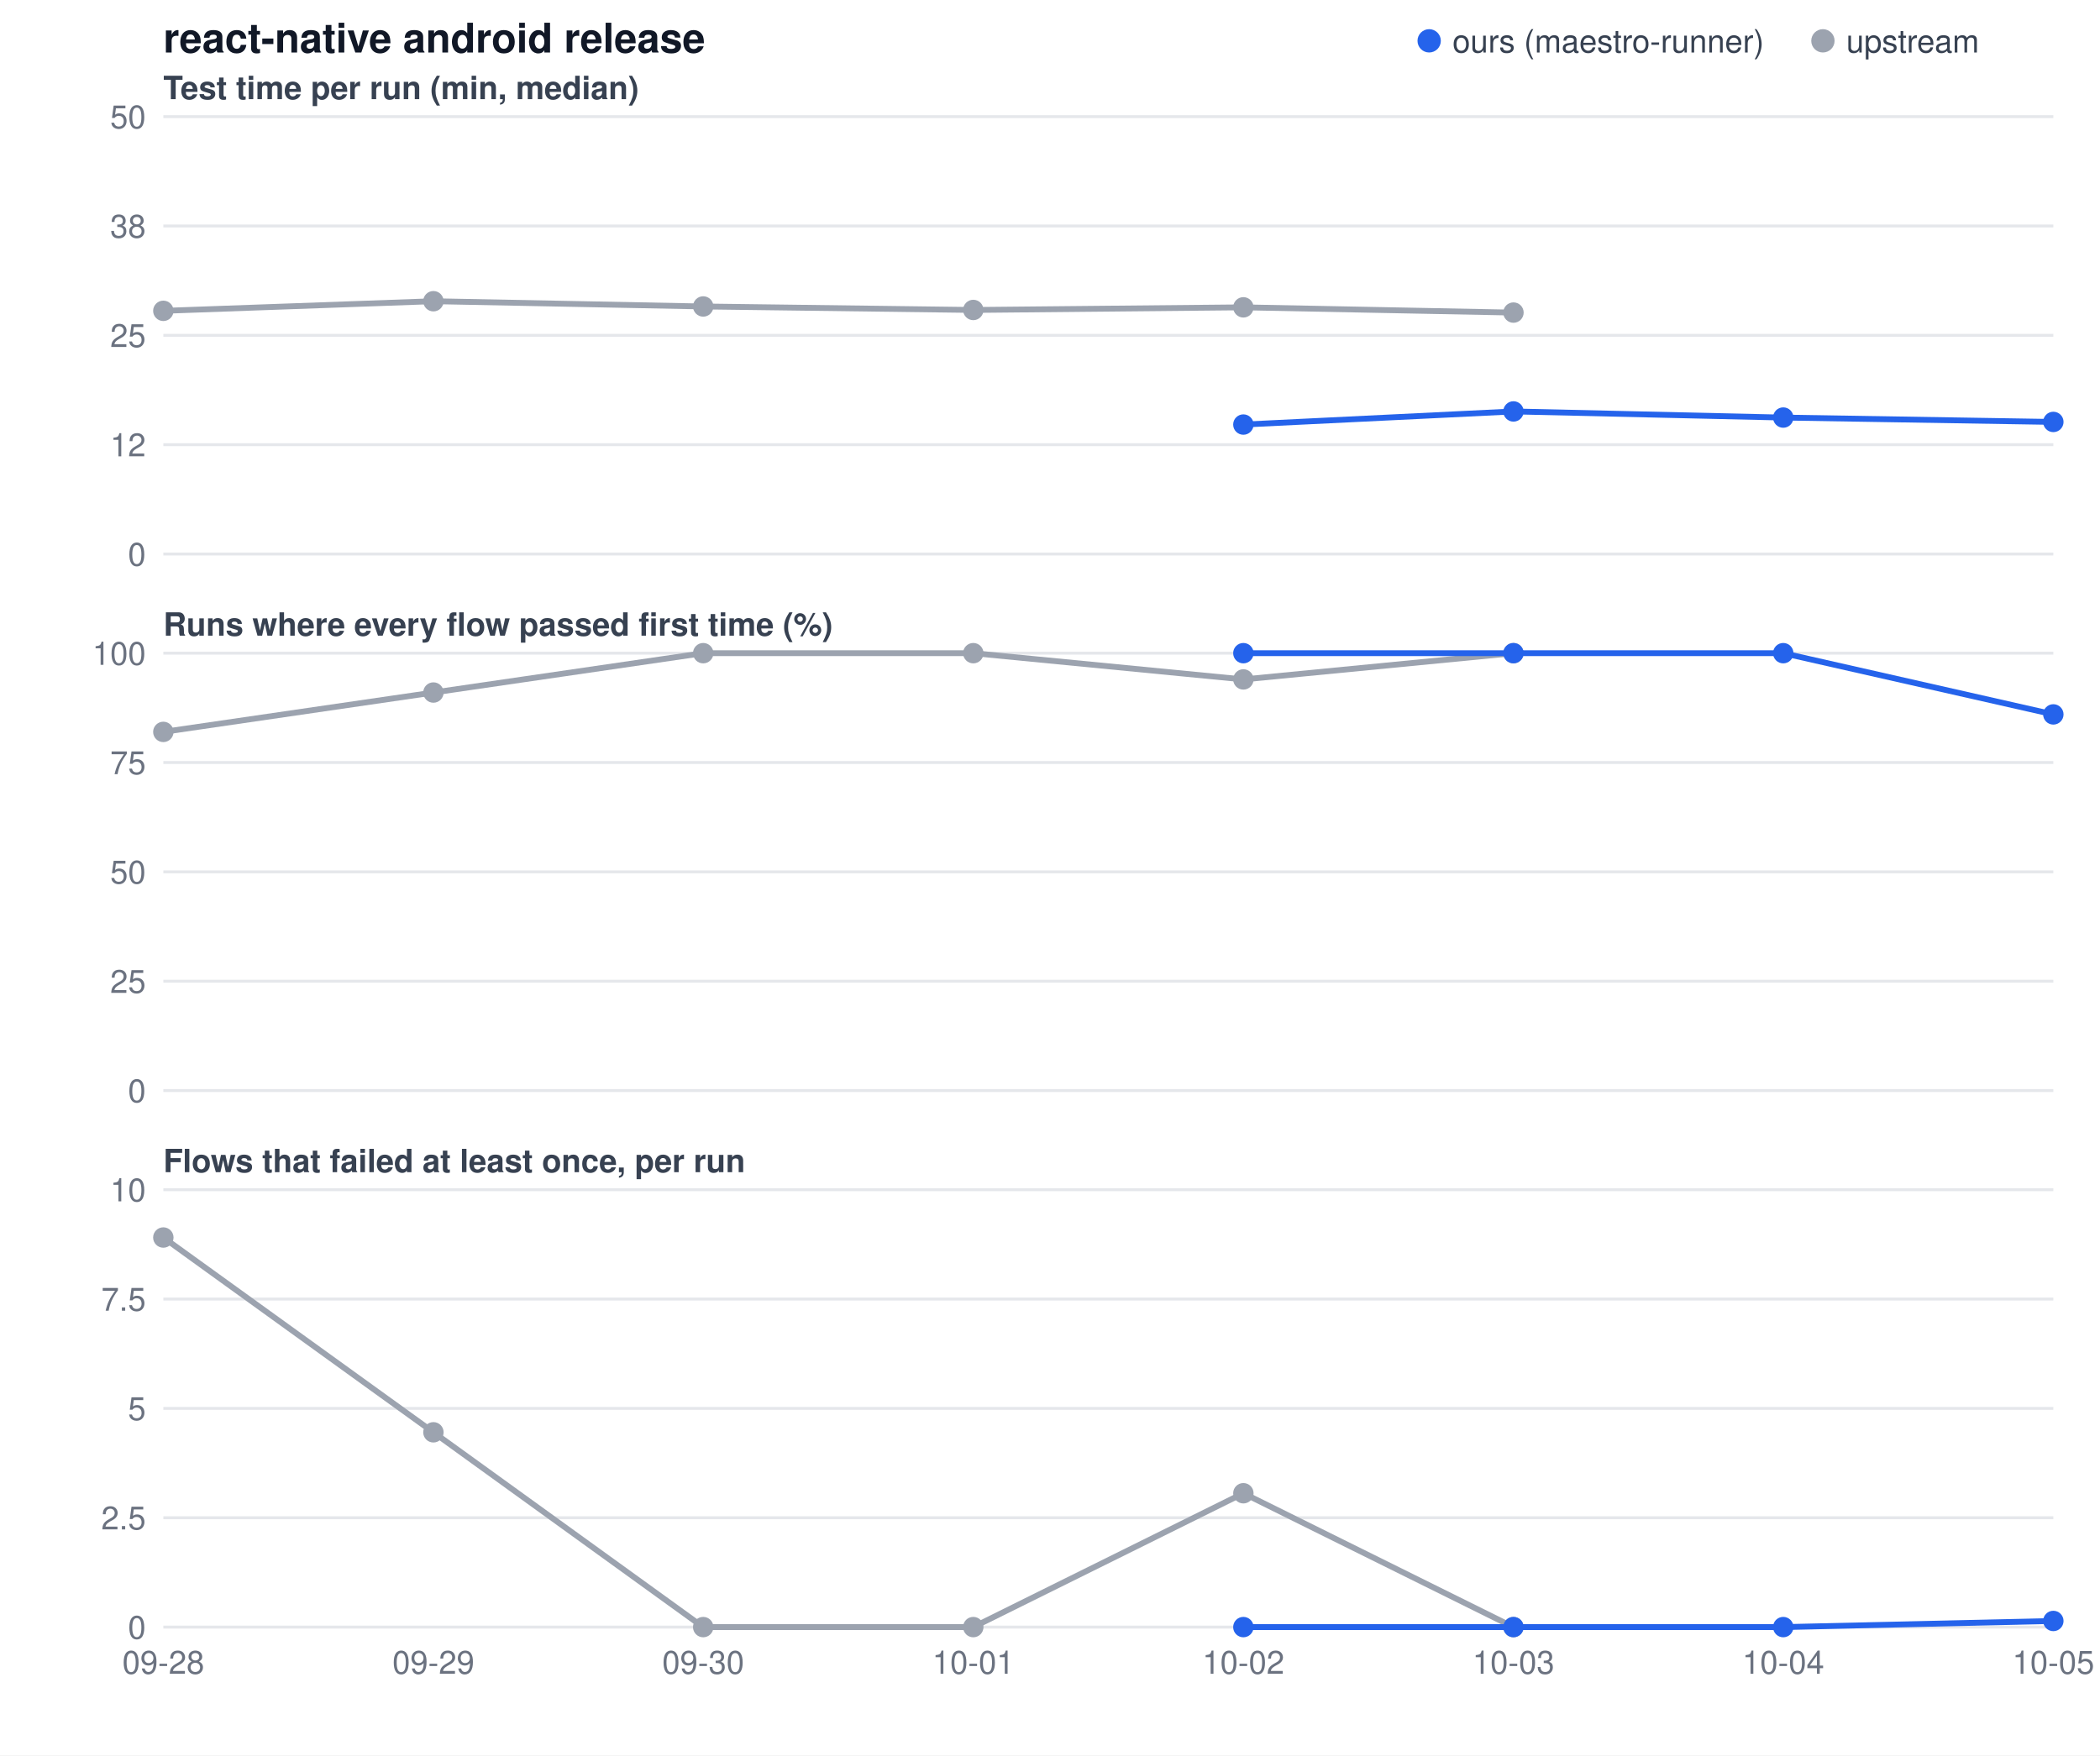
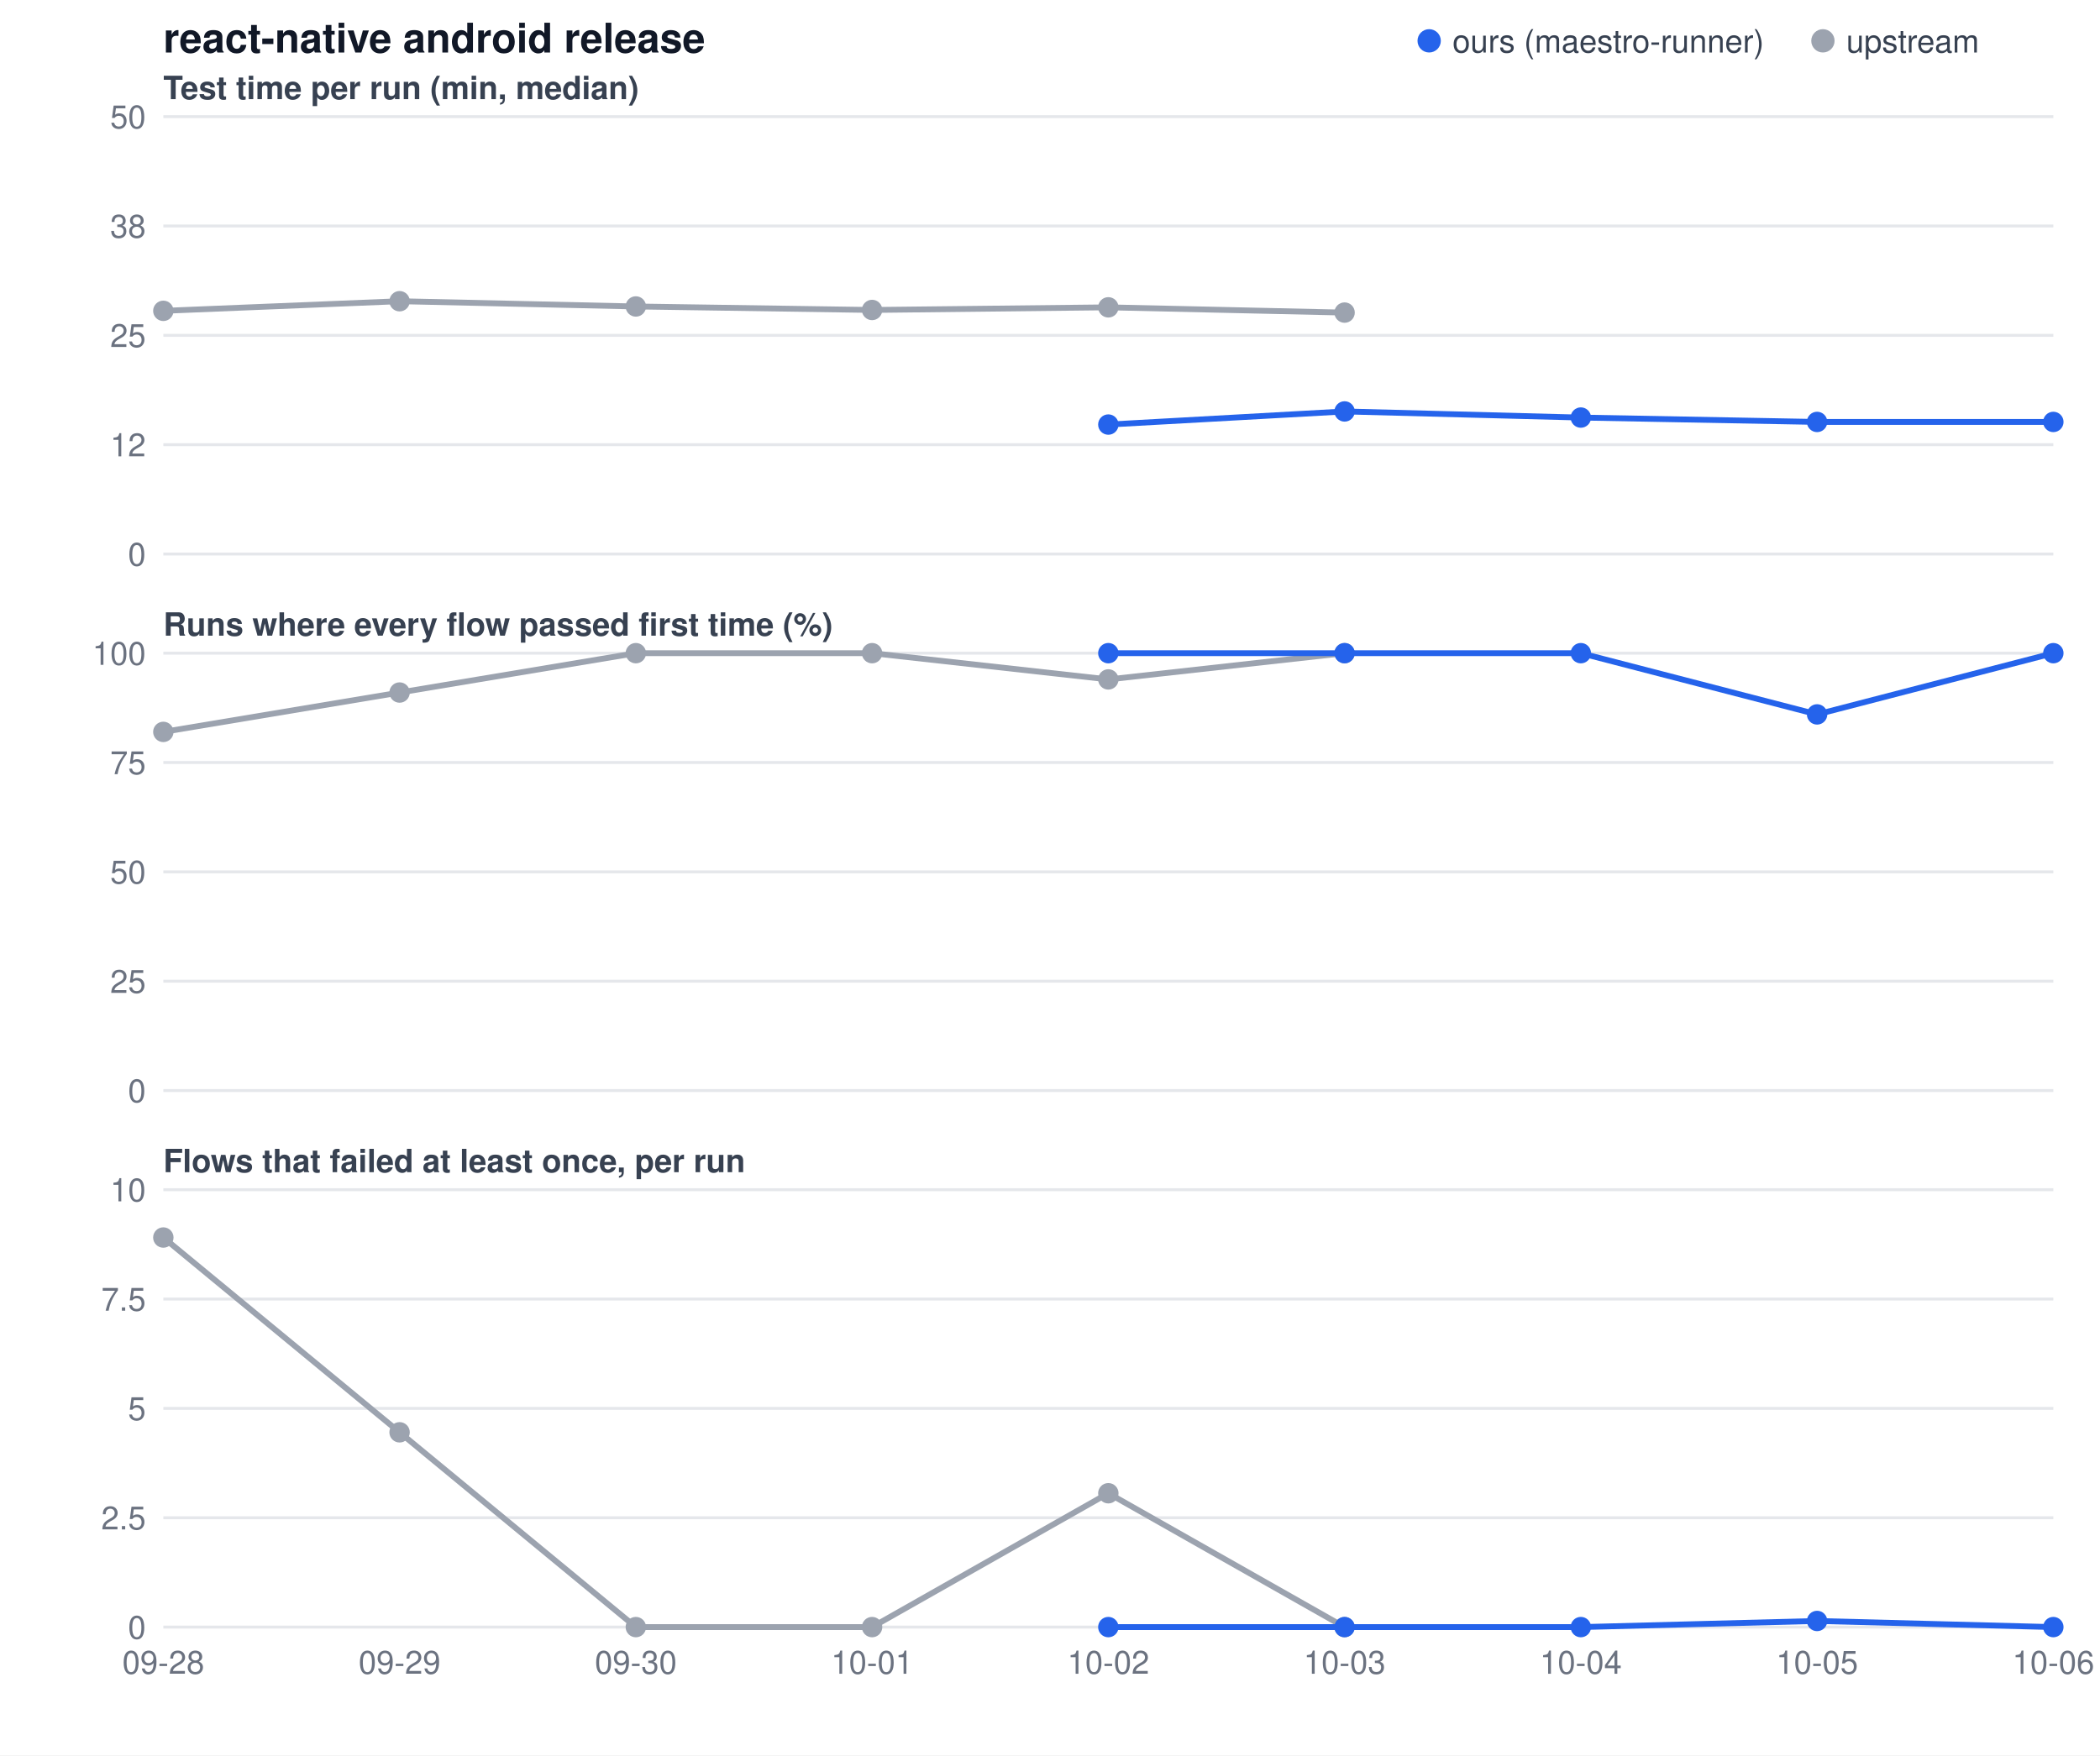
<svg xmlns="http://www.w3.org/2000/svg" width="720" height="602" font-family="-apple-system,Segoe UI,Helvetica,Arial,sans-serif" font-size="11">
  <rect width="100%" height="100%" fill="#ffffff" />
  <text x="56" y="18" font-size="14" font-weight="600" fill="#111827">react-native android release</text>
  <circle cx="490" cy="14" r="4" fill="#2563eb" />
  <text x="498" y="18" fill="#374151">ours (maestro-runner)</text>
  <circle cx="625" cy="14" r="4" fill="#9ca3af" />
  <text x="633" y="18" fill="#374151">upstream</text>
  <text x="56" y="34" fill="#374151" font-weight="600">Test time per run (min, median)</text>
  <line x1="56" x2="704" y1="190.0" y2="190.0" stroke="#e5e7eb" />
  <text x="50" y="194.0" text-anchor="end" fill="#6b7280">0</text>
  <line x1="56" x2="704" y1="152.5" y2="152.5" stroke="#e5e7eb" />
  <text x="50" y="156.5" text-anchor="end" fill="#6b7280">12</text>
  <line x1="56" x2="704" y1="115.0" y2="115.0" stroke="#e5e7eb" />
  <text x="50" y="119.0" text-anchor="end" fill="#6b7280">25</text>
  <line x1="56" x2="704" y1="77.5" y2="77.5" stroke="#e5e7eb" />
  <text x="50" y="81.5" text-anchor="end" fill="#6b7280">38</text>
  <line x1="56" x2="704" y1="40.0" y2="40.0" stroke="#e5e7eb" />
  <text x="50" y="44.0" text-anchor="end" fill="#6b7280">50</text>
-   <polyline fill="none" stroke="#9ca3af" stroke-width="2" points="56.0,106.6 148.6,103.3 241.1,105.1 333.7,106.3 426.3,105.4 518.9,107.2" />
+   <polyline fill="none" stroke="#9ca3af" stroke-width="2" points="56.0,106.6 137.0,103.3 218.0,105.1 299.0,106.3 380.0,105.4 461.0,107.2" />
  <circle cx="56.0" cy="106.6" r="3.5" fill="#9ca3af" />
-   <circle cx="148.6" cy="103.3" r="3.5" fill="#9ca3af" />
-   <circle cx="241.1" cy="105.1" r="3.5" fill="#9ca3af" />
-   <circle cx="333.7" cy="106.3" r="3.5" fill="#9ca3af" />
-   <circle cx="426.3" cy="105.4" r="3.5" fill="#9ca3af" />
-   <circle cx="518.9" cy="107.2" r="3.5" fill="#9ca3af" />
-   <polyline fill="none" stroke="#2563eb" stroke-width="2" points="426.3,145.6 518.9,141.1 611.4,143.2 704.0,144.7" />
-   <circle cx="426.3" cy="145.6" r="3.5" fill="#2563eb" />
-   <circle cx="518.9" cy="141.1" r="3.5" fill="#2563eb" />
-   <circle cx="611.4" cy="143.2" r="3.5" fill="#2563eb" />
+   <circle cx="137.0" cy="103.3" r="3.5" fill="#9ca3af" />
+   <circle cx="218.0" cy="105.1" r="3.5" fill="#9ca3af" />
+   <circle cx="299.0" cy="106.3" r="3.5" fill="#9ca3af" />
+   <circle cx="380.0" cy="105.4" r="3.5" fill="#9ca3af" />
+   <circle cx="461.0" cy="107.2" r="3.5" fill="#9ca3af" />
+   <polyline fill="none" stroke="#2563eb" stroke-width="2" points="380.0,145.6 461.0,141.1 542.0,143.2 623.0,144.7 704.0,144.7" />
+   <circle cx="380.0" cy="145.6" r="3.5" fill="#2563eb" />
+   <circle cx="461.0" cy="141.1" r="3.5" fill="#2563eb" />
+   <circle cx="542.0" cy="143.2" r="3.5" fill="#2563eb" />
+   <circle cx="623.0" cy="144.7" r="3.5" fill="#2563eb" />
  <circle cx="704.0" cy="144.7" r="3.5" fill="#2563eb" />
  <text x="56" y="218" fill="#374151" font-weight="600">Runs where every flow passed first time (%)</text>
  <line x1="56" x2="704" y1="374.0" y2="374.0" stroke="#e5e7eb" />
  <text x="50" y="378.0" text-anchor="end" fill="#6b7280">0</text>
  <line x1="56" x2="704" y1="336.5" y2="336.5" stroke="#e5e7eb" />
  <text x="50" y="340.5" text-anchor="end" fill="#6b7280">25</text>
  <line x1="56" x2="704" y1="299.0" y2="299.0" stroke="#e5e7eb" />
  <text x="50" y="303.0" text-anchor="end" fill="#6b7280">50</text>
  <line x1="56" x2="704" y1="261.5" y2="261.5" stroke="#e5e7eb" />
  <text x="50" y="265.5" text-anchor="end" fill="#6b7280">75</text>
  <line x1="56" x2="704" y1="224.0" y2="224.0" stroke="#e5e7eb" />
  <text x="50" y="228.0" text-anchor="end" fill="#6b7280">100</text>
-   <polyline fill="none" stroke="#9ca3af" stroke-width="2" points="56.0,251.0 148.6,237.5 241.1,224.0 333.7,224.0 426.3,233.0 518.9,224.0" />
+   <polyline fill="none" stroke="#9ca3af" stroke-width="2" points="56.0,251.0 137.0,237.5 218.0,224.0 299.0,224.0 380.0,233.0 461.0,224.0" />
  <circle cx="56.0" cy="251.0" r="3.5" fill="#9ca3af" />
-   <circle cx="148.6" cy="237.5" r="3.5" fill="#9ca3af" />
-   <circle cx="241.1" cy="224.0" r="3.5" fill="#9ca3af" />
-   <circle cx="333.7" cy="224.0" r="3.5" fill="#9ca3af" />
-   <circle cx="426.3" cy="233.0" r="3.5" fill="#9ca3af" />
-   <circle cx="518.9" cy="224.0" r="3.5" fill="#9ca3af" />
-   <polyline fill="none" stroke="#2563eb" stroke-width="2" points="426.3,224.0 518.9,224.0 611.4,224.0 704.0,245.0" />
-   <circle cx="426.3" cy="224.0" r="3.5" fill="#2563eb" />
-   <circle cx="518.9" cy="224.0" r="3.5" fill="#2563eb" />
-   <circle cx="611.4" cy="224.0" r="3.5" fill="#2563eb" />
-   <circle cx="704.0" cy="245.0" r="3.5" fill="#2563eb" />
+   <circle cx="137.0" cy="237.5" r="3.5" fill="#9ca3af" />
+   <circle cx="218.0" cy="224.0" r="3.5" fill="#9ca3af" />
+   <circle cx="299.0" cy="224.0" r="3.5" fill="#9ca3af" />
+   <circle cx="380.0" cy="233.0" r="3.5" fill="#9ca3af" />
+   <circle cx="461.0" cy="224.0" r="3.5" fill="#9ca3af" />
+   <polyline fill="none" stroke="#2563eb" stroke-width="2" points="380.0,224.0 461.0,224.0 542.0,224.0 623.0,245.0 704.0,224.0" />
+   <circle cx="380.0" cy="224.0" r="3.5" fill="#2563eb" />
+   <circle cx="461.0" cy="224.0" r="3.5" fill="#2563eb" />
+   <circle cx="542.0" cy="224.0" r="3.5" fill="#2563eb" />
+   <circle cx="623.0" cy="245.0" r="3.5" fill="#2563eb" />
+   <circle cx="704.0" cy="224.0" r="3.5" fill="#2563eb" />
  <text x="56" y="402" fill="#374151" font-weight="600">Flows that failed at least once, per run</text>
  <line x1="56" x2="704" y1="558.0" y2="558.0" stroke="#e5e7eb" />
  <text x="50" y="562.0" text-anchor="end" fill="#6b7280">0</text>
  <line x1="56" x2="704" y1="520.5" y2="520.5" stroke="#e5e7eb" />
  <text x="50" y="524.5" text-anchor="end" fill="#6b7280">2.5</text>
  <line x1="56" x2="704" y1="483.0" y2="483.0" stroke="#e5e7eb" />
  <text x="50" y="487.0" text-anchor="end" fill="#6b7280">5</text>
  <line x1="56" x2="704" y1="445.5" y2="445.5" stroke="#e5e7eb" />
  <text x="50" y="449.5" text-anchor="end" fill="#6b7280">7.5</text>
  <line x1="56" x2="704" y1="408.0" y2="408.0" stroke="#e5e7eb" />
  <text x="50" y="412.0" text-anchor="end" fill="#6b7280">10</text>
-   <polyline fill="none" stroke="#9ca3af" stroke-width="2" points="56.0,424.4 148.6,491.2 241.1,558.0 333.7,558.0 426.3,512.1 518.9,558.0" />
+   <polyline fill="none" stroke="#9ca3af" stroke-width="2" points="56.0,424.4 137.0,491.2 218.0,558.0 299.0,558.0 380.0,512.1 461.0,558.0" />
  <circle cx="56.0" cy="424.4" r="3.5" fill="#9ca3af" />
-   <circle cx="148.6" cy="491.2" r="3.5" fill="#9ca3af" />
-   <circle cx="241.1" cy="558.0" r="3.5" fill="#9ca3af" />
-   <circle cx="333.7" cy="558.0" r="3.5" fill="#9ca3af" />
-   <circle cx="426.3" cy="512.1" r="3.5" fill="#9ca3af" />
-   <circle cx="518.9" cy="558.0" r="3.5" fill="#9ca3af" />
-   <polyline fill="none" stroke="#2563eb" stroke-width="2" points="426.3,558.0 518.9,558.0 611.4,558.0 704.0,555.9" />
-   <circle cx="426.3" cy="558.0" r="3.5" fill="#2563eb" />
-   <circle cx="518.9" cy="558.0" r="3.5" fill="#2563eb" />
-   <circle cx="611.4" cy="558.0" r="3.5" fill="#2563eb" />
-   <circle cx="704.0" cy="555.9" r="3.5" fill="#2563eb" />
+   <circle cx="137.0" cy="491.2" r="3.5" fill="#9ca3af" />
+   <circle cx="218.0" cy="558.0" r="3.5" fill="#9ca3af" />
+   <circle cx="299.0" cy="558.0" r="3.5" fill="#9ca3af" />
+   <circle cx="380.0" cy="512.1" r="3.5" fill="#9ca3af" />
+   <circle cx="461.0" cy="558.0" r="3.5" fill="#9ca3af" />
+   <polyline fill="none" stroke="#2563eb" stroke-width="2" points="380.0,558.0 461.0,558.0 542.0,558.0 623.0,555.9 704.0,558.0" />
+   <circle cx="380.0" cy="558.0" r="3.5" fill="#2563eb" />
+   <circle cx="461.0" cy="558.0" r="3.5" fill="#2563eb" />
+   <circle cx="542.0" cy="558.0" r="3.5" fill="#2563eb" />
+   <circle cx="623.0" cy="555.9" r="3.5" fill="#2563eb" />
+   <circle cx="704.0" cy="558.0" r="3.5" fill="#2563eb" />
  <text x="56.0" y="574" text-anchor="middle" fill="#6b7280">09-28</text>
-   <text x="148.6" y="574" text-anchor="middle" fill="#6b7280">09-29</text>
-   <text x="241.1" y="574" text-anchor="middle" fill="#6b7280">09-30</text>
-   <text x="333.7" y="574" text-anchor="middle" fill="#6b7280">10-01</text>
-   <text x="426.3" y="574" text-anchor="middle" fill="#6b7280">10-02</text>
-   <text x="518.9" y="574" text-anchor="middle" fill="#6b7280">10-03</text>
-   <text x="611.4" y="574" text-anchor="middle" fill="#6b7280">10-04</text>
-   <text x="704.0" y="574" text-anchor="middle" fill="#6b7280">10-05</text>
+   <text x="137.0" y="574" text-anchor="middle" fill="#6b7280">09-29</text>
+   <text x="218.0" y="574" text-anchor="middle" fill="#6b7280">09-30</text>
+   <text x="299.0" y="574" text-anchor="middle" fill="#6b7280">10-01</text>
+   <text x="380.0" y="574" text-anchor="middle" fill="#6b7280">10-02</text>
+   <text x="461.0" y="574" text-anchor="middle" fill="#6b7280">10-03</text>
+   <text x="542.0" y="574" text-anchor="middle" fill="#6b7280">10-04</text>
+   <text x="623.0" y="574" text-anchor="middle" fill="#6b7280">10-05</text>
+   <text x="704.0" y="574" text-anchor="middle" fill="#6b7280">10-06</text>
</svg>
